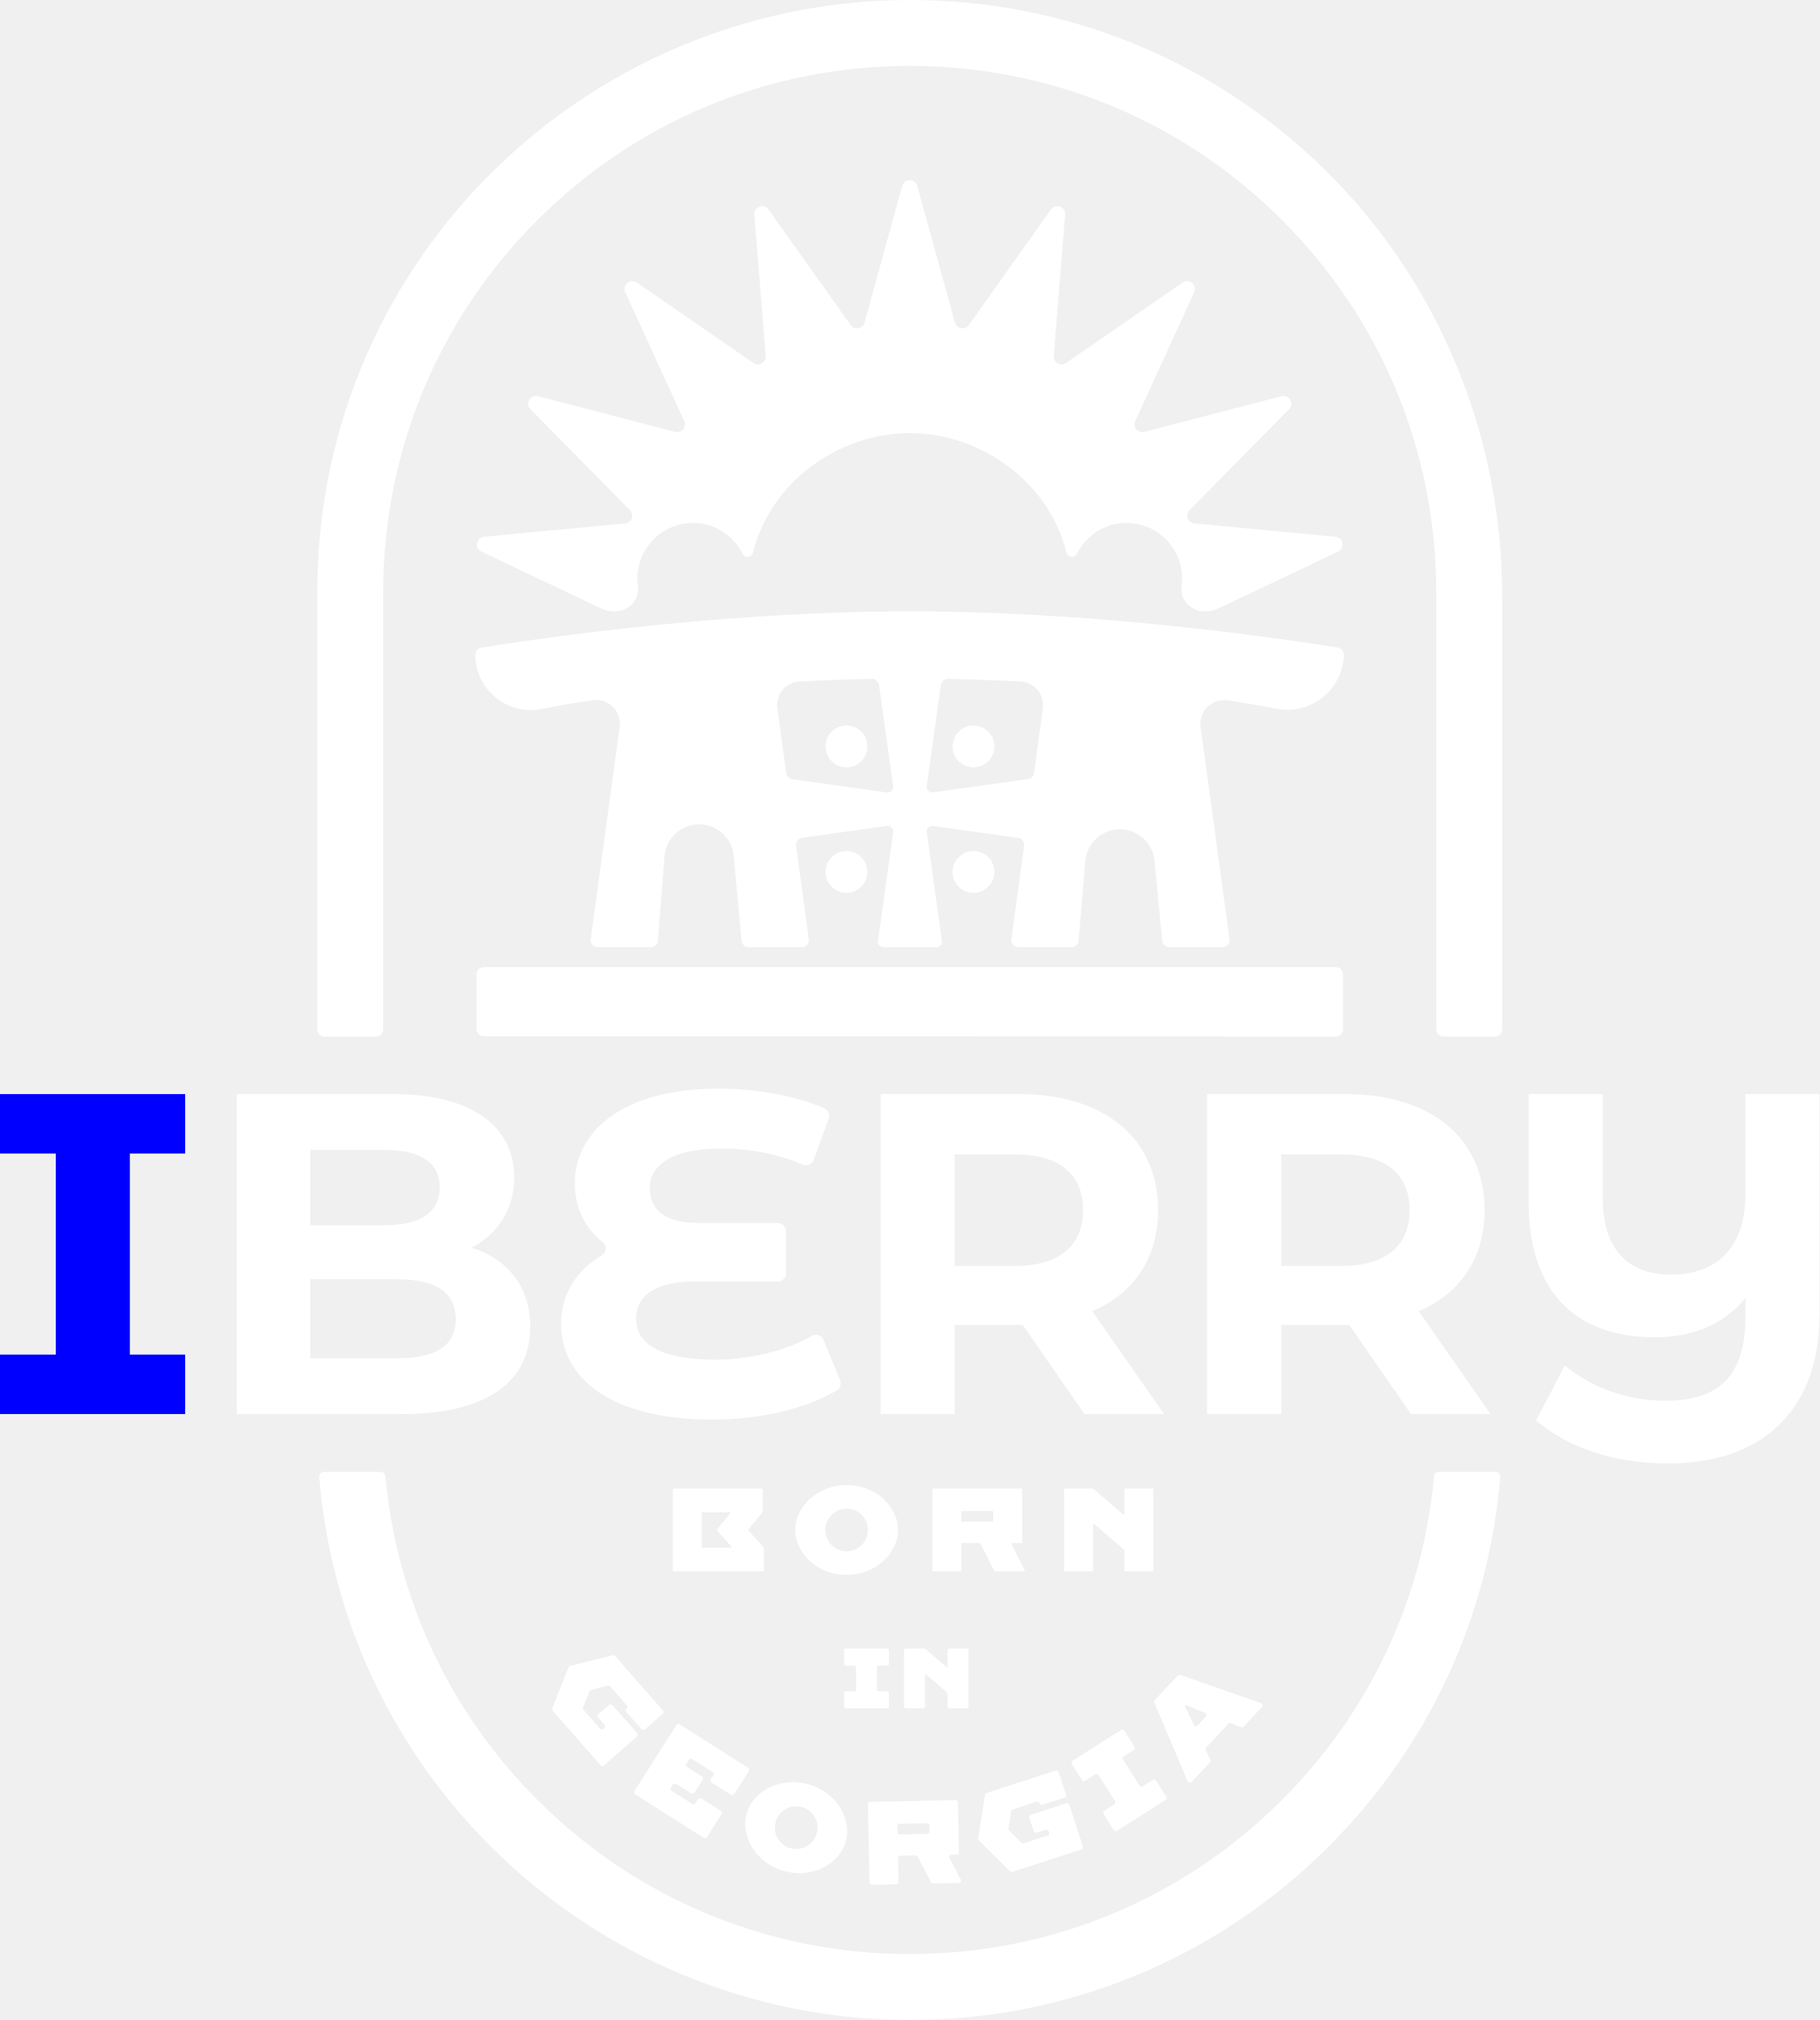
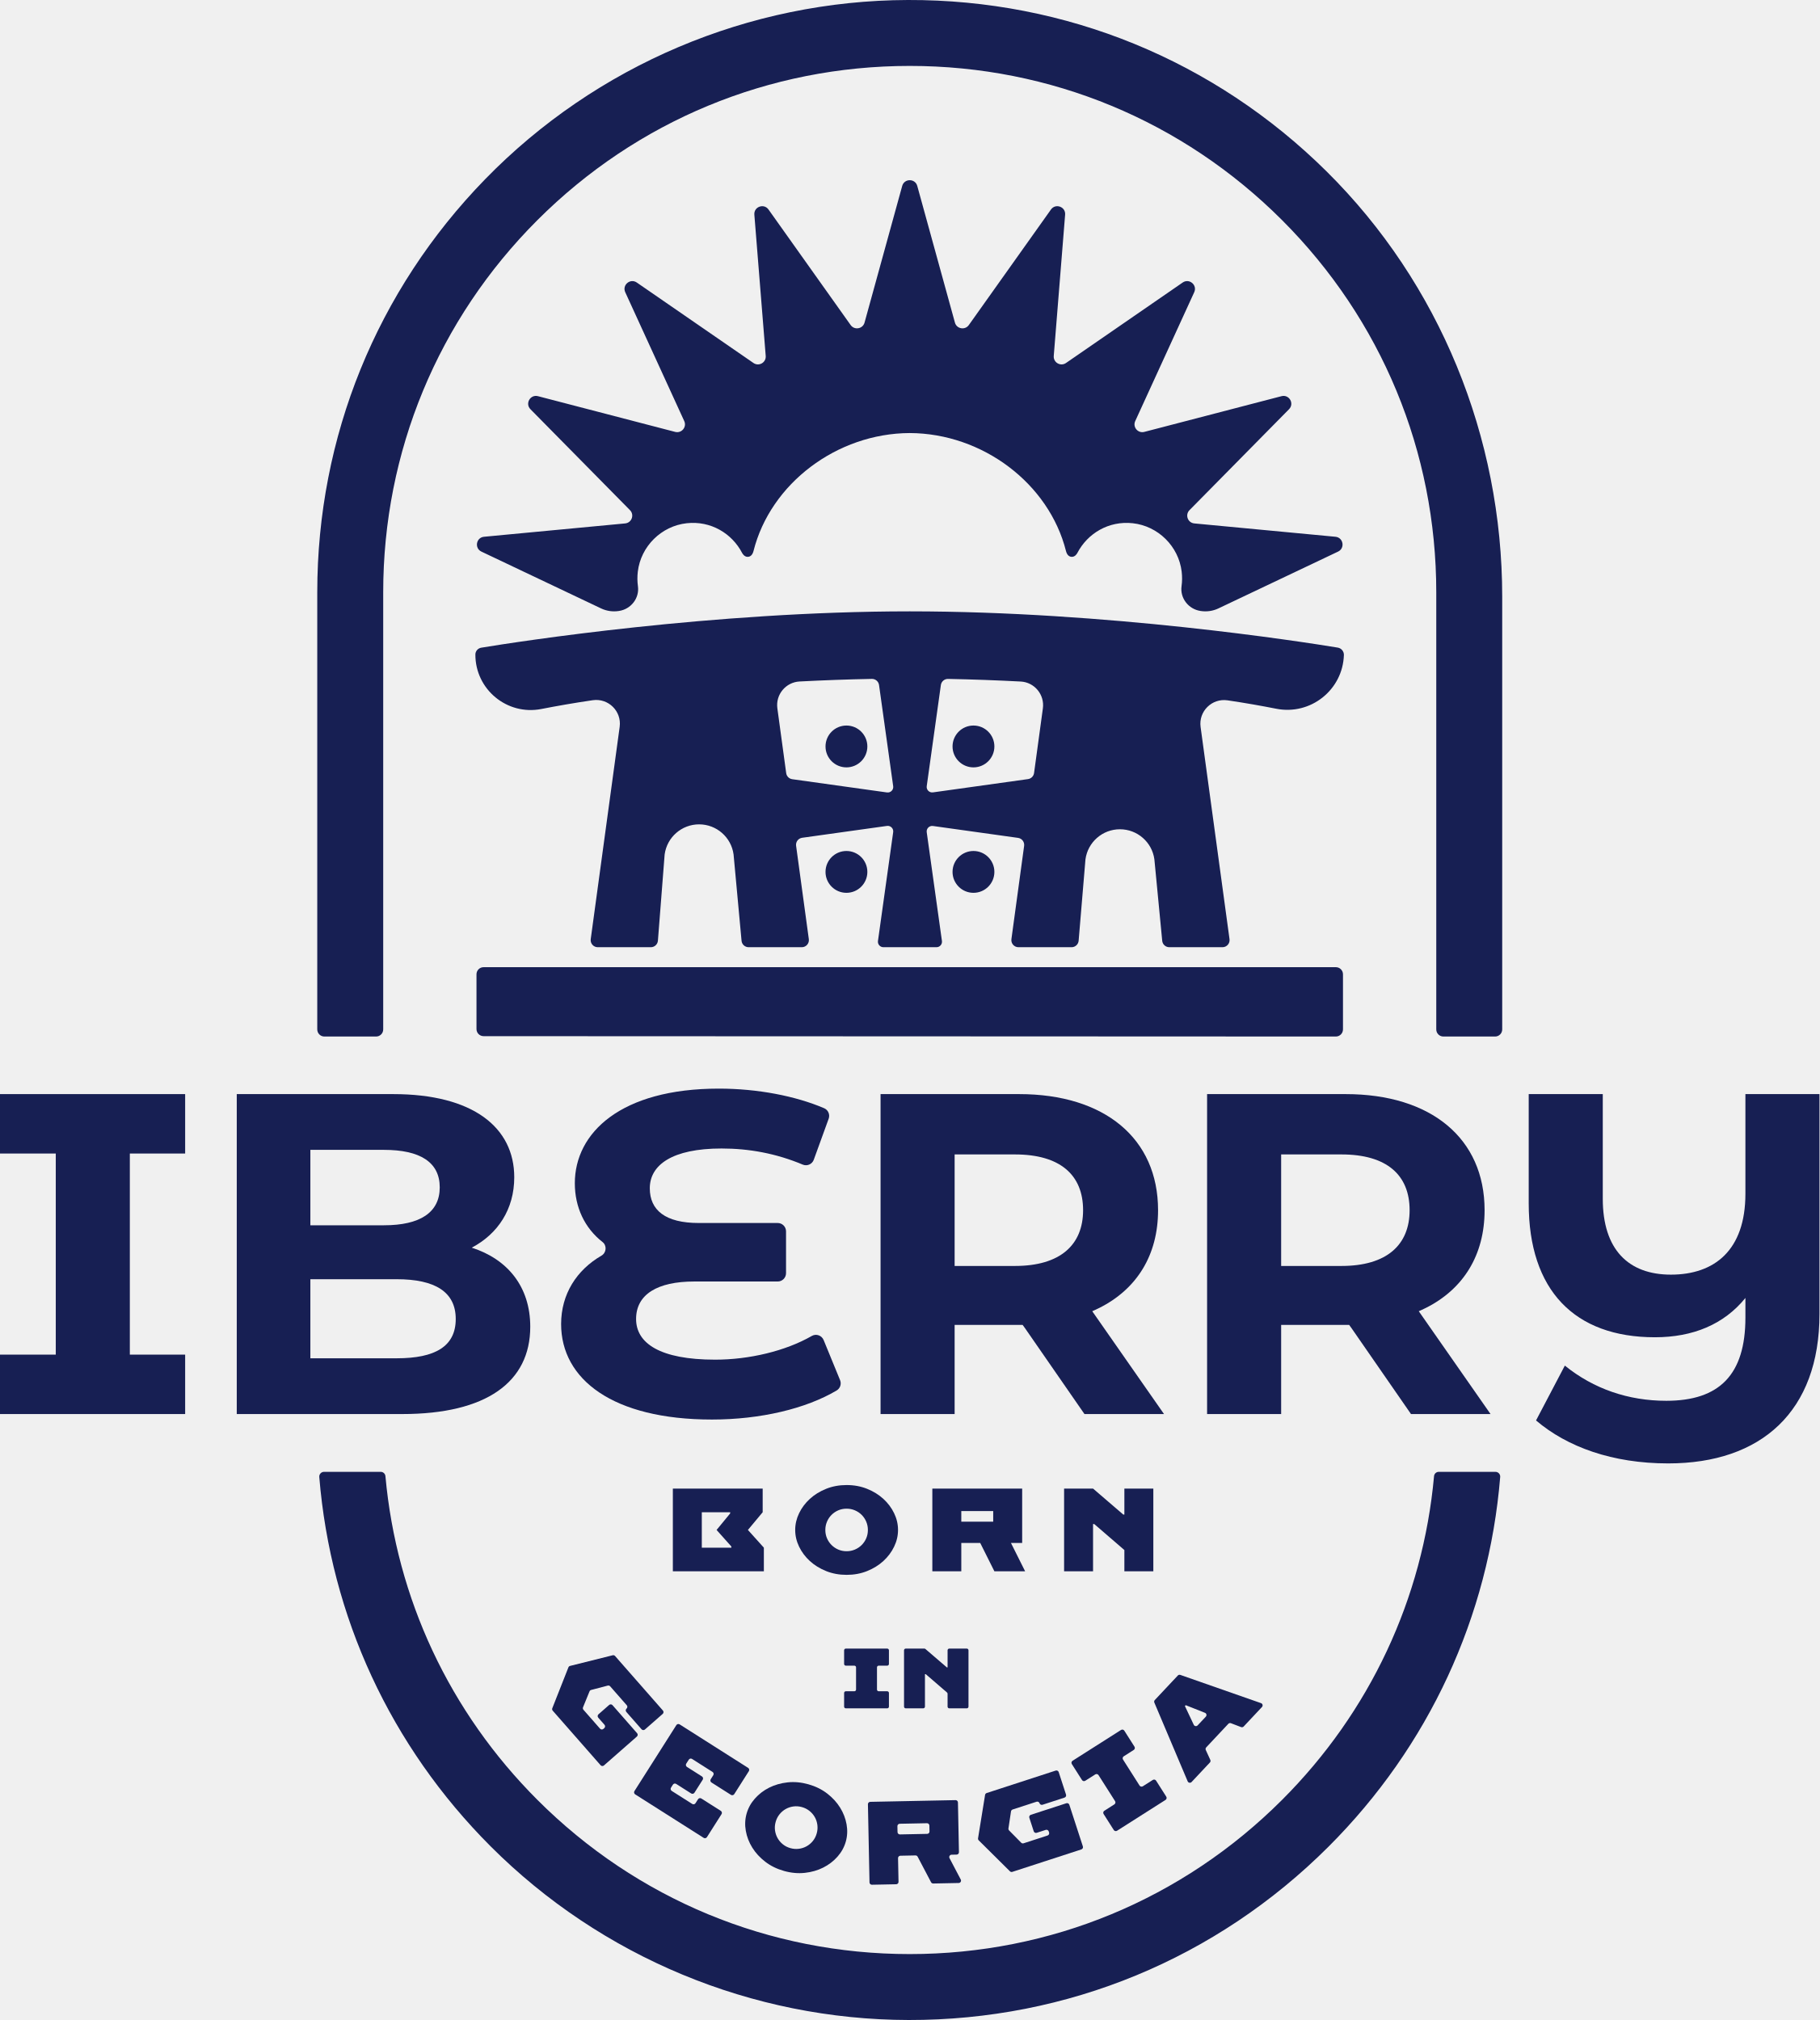
<svg xmlns="http://www.w3.org/2000/svg" id="b" data-name="Layer 2" width="322.219" height="357.808" viewBox="0 0 322.219 357.808">
  <g id="c" data-name="Layer 1">
    <g>
      <g>
-         <polygon points="0 204.326 9.877 204.326 9.877 239.949 0 239.949 0 250.474 32.79 250.474 32.79 239.949 22.993 239.949 22.993 204.326 32.79 204.326 32.79 193.801 0 193.801 0 204.326" fill="blue" stroke-width="0" />
-         <path d="M41.929,193.801v56.673h29.308c14.897,0,22.669-5.667,22.669-15.464,0-7.117-4.039-11.972-10.343-14-.008-.003-.009-.013-.002-.016,4.604-2.431,7.511-6.798,7.511-12.458,0-8.825-7.287-14.735-21.455-14.735h-27.689ZM80.709,233.634c0,4.858-3.643,6.963-10.444,6.963h-15.302v-14.006h15.302c6.801,0,10.444,2.267,10.444,7.044ZM77.876,210.317c0,4.453-3.481,6.72-9.877,6.72h-13.035v-13.359h13.035c6.396,0,9.877,2.186,9.877,6.639Z" fill="white" stroke-width="0" />
-         <path d="M145.859,237.362c-.338-.824-1.322-1.167-2.094-.722-4.654,2.681-11.114,4.201-17.111,4.201-9.796,0-14.006-2.915-14.006-7.206,0-4.372,3.805-6.639,10.282-6.639h14.796c.816,0,1.477-.661,1.477-1.477v-7.409c0-.816-.661-1.477-1.477-1.477h-13.987c-5.91,0-8.663-2.267-8.663-6.153,0-4.129,3.967-7.044,12.711-7.044,4.856,0,9.646.869,14.369,2.851.778.326,1.67-.062,1.958-.855l2.638-7.269c.267-.735-.082-1.555-.801-1.862-5.067-2.167-11.79-3.471-18.649-3.471-17.407,0-25.503,7.853-25.503,16.759,0,4.25,1.743,7.939,4.901,10.409.813.636.702,1.906-.191,2.423-4.381,2.534-7.138,6.81-7.138,12.105,0,9.797,9.149,16.921,26.718,16.921,8.564,0,16.631-1.915,22.077-5.148.629-.373.885-1.154.607-1.831l-2.912-7.105Z" fill="white" stroke-width="0" />
-         <path d="M193.431,232.26s.626-.268,1.298-.607c6.57-3.313,10.359-9.3,10.359-17.288,0-12.711-9.473-20.564-24.612-20.564h-24.532v56.673h13.116v-15.788h12.042s.159.199.39.533l10.561,15.255h14.087l-12.709-18.214ZM179.747,224.243h-10.687v-19.755h10.687c8.015,0,12.063,3.643,12.063,9.877,0,6.153-4.048,9.877-12.063,9.877Z" fill="white" stroke-width="0" />
-         <path d="M251.257,232.26s.626-.268,1.298-.607c6.57-3.313,10.359-9.3,10.359-17.288,0-12.711-9.473-20.564-24.612-20.564h-24.532v56.673h13.116v-15.788h12.042s.159.199.39.533l10.561,15.255h14.087l-12.709-18.214ZM237.573,224.243h-10.687v-19.755h10.687c8.015,0,12.063,3.643,12.063,9.877,0,6.153-4.048,9.877-12.063,9.877Z" fill="white" stroke-width="0" />
-         <path d="M309.104,193.801v17.65c0,10.039-5.505,14.33-13.197,14.33-7.529,0-12.063-4.453-12.063-13.44v-18.54h-13.116v19.35c0,15.383,8.096,23.722,22.346,23.722,6.72,0,12.225-2.267,16.031-6.963v3.481c0,10.12-4.615,14.735-14.006,14.735-6.72,0-12.873-2.105-17.973-6.234,0,0,0,0,0,0l-5.1,9.714s0,.001,0,.002c5.505,4.695,13.52,7.61,23.397,7.61,16.516,0,26.798-9.23,26.798-26.475v-38.943h-13.116Z" fill="white" stroke-width="0" />
+         <polygon points="0 204.326 9.877 204.326 9.877 239.949 0 239.949 0 250.474 32.79 250.474 32.79 239.949 22.993 239.949 22.993 204.326 32.79 204.326 32.79 193.801 0 193.801 0 204.326" fill="#171f53" stroke-width="0" />
+         <path d="M41.929,193.801v56.673h29.308c14.897,0,22.669-5.667,22.669-15.464,0-7.117-4.039-11.972-10.343-14-.008-.003-.009-.013-.002-.016,4.604-2.431,7.511-6.798,7.511-12.458,0-8.825-7.287-14.735-21.455-14.735h-27.689ZM80.709,233.634c0,4.858-3.643,6.963-10.444,6.963h-15.302v-14.006h15.302c6.801,0,10.444,2.267,10.444,7.044ZM77.876,210.317c0,4.453-3.481,6.72-9.877,6.72h-13.035v-13.359h13.035c6.396,0,9.877,2.186,9.877,6.639Z" fill="#171f53" stroke-width="0" />
+         <path d="M145.859,237.362c-.338-.824-1.322-1.167-2.094-.722-4.654,2.681-11.114,4.201-17.111,4.201-9.796,0-14.006-2.915-14.006-7.206,0-4.372,3.805-6.639,10.282-6.639h14.796c.816,0,1.477-.661,1.477-1.477v-7.409c0-.816-.661-1.477-1.477-1.477h-13.987c-5.91,0-8.663-2.267-8.663-6.153,0-4.129,3.967-7.044,12.711-7.044,4.856,0,9.646.869,14.369,2.851.778.326,1.67-.062,1.958-.855l2.638-7.269c.267-.735-.082-1.555-.801-1.862-5.067-2.167-11.79-3.471-18.649-3.471-17.407,0-25.503,7.853-25.503,16.759,0,4.25,1.743,7.939,4.901,10.409.813.636.702,1.906-.191,2.423-4.381,2.534-7.138,6.81-7.138,12.105,0,9.797,9.149,16.921,26.718,16.921,8.564,0,16.631-1.915,22.077-5.148.629-.373.885-1.154.607-1.831l-2.912-7.105Z" fill="#171f53" stroke-width="0" />
+         <path d="M193.431,232.26s.626-.268,1.298-.607c6.57-3.313,10.359-9.3,10.359-17.288,0-12.711-9.473-20.564-24.612-20.564h-24.532v56.673h13.116v-15.788h12.042s.159.199.39.533l10.561,15.255h14.087l-12.709-18.214ZM179.747,224.243h-10.687v-19.755h10.687c8.015,0,12.063,3.643,12.063,9.877,0,6.153-4.048,9.877-12.063,9.877Z" fill="#171f53" stroke-width="0" />
+         <path d="M251.257,232.26s.626-.268,1.298-.607c6.57-3.313,10.359-9.3,10.359-17.288,0-12.711-9.473-20.564-24.612-20.564h-24.532v56.673h13.116v-15.788h12.042s.159.199.39.533l10.561,15.255h14.087l-12.709-18.214ZM237.573,224.243h-10.687v-19.755h10.687c8.015,0,12.063,3.643,12.063,9.877,0,6.153-4.048,9.877-12.063,9.877Z" fill="#171f53" stroke-width="0" />
+         <path d="M309.104,193.801v17.65c0,10.039-5.505,14.33-13.197,14.33-7.529,0-12.063-4.453-12.063-13.44v-18.54h-13.116v19.35c0,15.383,8.096,23.722,22.346,23.722,6.72,0,12.225-2.267,16.031-6.963v3.481c0,10.12-4.615,14.735-14.006,14.735-6.72,0-12.873-2.105-17.973-6.234,0,0,0,0,0,0l-5.1,9.714s0,.001,0,.002c5.505,4.695,13.52,7.61,23.397,7.61,16.516,0,26.798-9.23,26.798-26.475v-38.943h-13.116Z" fill="#171f53" stroke-width="0" />
      </g>
      <g>
-         <path d="M119.159,278.33v-14.652h15.908v4.186l-2.616,3.14,2.826,3.14v4.186h-16.117ZM124.287,274.144h5.233v-.209l-2.616-2.93,2.407-2.93v-.209h-5.024v6.279Z" fill="white" stroke-width="0" />
-         <path d="M159.036,271.004c0,1.019-.23,2.006-.691,2.962-.46.956-1.096,1.804-1.905,2.543-.809.74-1.769,1.333-2.878,1.779-1.109.446-2.32.67-3.631.67s-2.522-.223-3.631-.67c-1.11-.446-2.069-1.04-2.878-1.779-.809-.74-1.444-1.587-1.905-2.543-.461-.956-.691-1.943-.691-2.962s.23-2.006.691-2.962c.46-.955,1.095-1.803,1.905-2.543.809-.739,1.769-1.332,2.878-1.779,1.109-.446,2.32-.67,3.631-.67s2.522.223,3.631.67c1.11.447,2.069,1.04,2.878,1.779.809.74,1.444,1.588,1.905,2.543.461.956.691,1.944.691,2.962ZM153.699,271.004c0-.516-.098-1.005-.293-1.465s-.464-.861-.806-1.204c-.342-.342-.743-.61-1.204-.806-.46-.195-.949-.293-1.465-.293-.531,0-1.022.098-1.476.293-.453.195-.851.464-1.193.806s-.611.743-.806,1.204c-.196.46-.293.949-.293,1.465,0,.531.097,1.022.293,1.476.195.453.464.851.806,1.193.342.342.74.611,1.193.806.453.196.945.293,1.476.293.516,0,1.005-.097,1.465-.293.46-.195.861-.464,1.204-.806s.61-.74.806-1.193c.195-.453.293-.945.293-1.476Z" fill="white" stroke-width="0" />
-         <path d="M173.59,273.306h-3.349v5.024h-5.128v-14.652h15.908v9.628h-1.988l2.512,5.024h-5.442l-2.512-5.024ZM170.241,269.539h5.651v-1.884h-5.651v1.884Z" fill="white" stroke-width="0" />
-         <path d="M199.121,268.283v-4.605h5.128v14.652h-5.128v-3.768l-5.337-4.605h-.209v8.373h-5.128v-14.652h5.128l5.358,4.605h.188Z" fill="white" stroke-width="0" />
+         <path d="M119.159,278.33v-14.652h15.908v4.186l-2.616,3.14,2.826,3.14v4.186h-16.117ZM124.287,274.144h5.233v-.209l-2.616-2.93,2.407-2.93v-.209h-5.024v6.279Z" fill="#171f53" stroke-width="0" />
+         <path d="M159.036,271.004c0,1.019-.23,2.006-.691,2.962-.46.956-1.096,1.804-1.905,2.543-.809.74-1.769,1.333-2.878,1.779-1.109.446-2.32.67-3.631.67s-2.522-.223-3.631-.67c-1.11-.446-2.069-1.04-2.878-1.779-.809-.74-1.444-1.587-1.905-2.543-.461-.956-.691-1.943-.691-2.962s.23-2.006.691-2.962c.46-.955,1.095-1.803,1.905-2.543.809-.739,1.769-1.332,2.878-1.779,1.109-.446,2.32-.67,3.631-.67s2.522.223,3.631.67c1.11.447,2.069,1.04,2.878,1.779.809.74,1.444,1.588,1.905,2.543.461.956.691,1.944.691,2.962ZM153.699,271.004c0-.516-.098-1.005-.293-1.465s-.464-.861-.806-1.204c-.342-.342-.743-.61-1.204-.806-.46-.195-.949-.293-1.465-.293-.531,0-1.022.098-1.476.293-.453.195-.851.464-1.193.806s-.611.743-.806,1.204c-.196.46-.293.949-.293,1.465,0,.531.097,1.022.293,1.476.195.453.464.851.806,1.193.342.342.74.611,1.193.806.453.196.945.293,1.476.293.516,0,1.005-.097,1.465-.293.46-.195.861-.464,1.204-.806s.61-.74.806-1.193c.195-.453.293-.945.293-1.476Z" fill="#171f53" stroke-width="0" />
+         <path d="M173.59,273.306h-3.349v5.024h-5.128v-14.652h15.908v9.628h-1.988l2.512,5.024h-5.442l-2.512-5.024ZM170.241,269.539h5.651v-1.884h-5.651v1.884Z" fill="#171f53" stroke-width="0" />
+         <path d="M199.121,268.283v-4.605h5.128v14.652h-5.128v-3.768l-5.337-4.605h-.209v8.373h-5.128v-14.652h5.128l5.358,4.605h.188Z" fill="#171f53" stroke-width="0" />
      </g>
-       <path d="M57.445,183.603h9.16c.695,0,1.259-.564,1.259-1.259v-77.421c0-24.907,9.699-48.323,27.311-65.935,17.612-17.612,41.028-27.311,65.935-27.311s48.323,9.699,65.935,27.311c17.612,17.612,27.311,41.028,27.311,65.935v77.421c0,.695.564,1.259,1.259,1.259h9.16c.695,0,1.259-.564,1.259-1.259v-76.646c0-28.25-11.051-55.493-31.132-75.365C215.057,10.695,188.754-.08,160.8,0c-28.179.081-55.243,11.569-74.899,31.761-19.174,19.696-29.715,45.619-29.715,73.162v77.421c0,.695.564,1.259,1.259,1.259Z" fill="white" stroke-width="0" />
-       <path d="M264.838,260.712h-10.044c-.434,0-.793.331-.832.764-1.966,21.664-11.346,41.773-26.917,57.344-17.612,17.612-41.028,27.311-65.935,27.311s-48.323-9.699-65.935-27.311c-15.571-15.571-24.95-35.68-26.917-57.344-.039-.432-.398-.764-.832-.764h-10.043c-.49,0-.88.419-.84.908,2.023,24.71,12.612,47.672,30.328,65.41,19.606,19.63,46.313,30.731,74.057,30.778,28.094.047,54.514-10.871,74.374-30.731,17.744-17.744,28.35-40.725,30.375-65.458.04-.488-.349-.907-.839-.907Z" fill="white" stroke-width="0" />
-       <path d="M237.835,182.343v-9.764c0-.695-.564-1.259-1.259-1.259H85.643c-.695,0-1.259.564-1.259,1.259v9.7c0,.695.563,1.258,1.258,1.259l150.933.064c.695,0,1.259-.563,1.259-1.259Z" fill="white" stroke-width="0" />
-       <path d="M112.829,307.008l-4.359-4.968c-.153-.174-.418-.191-.592-.039l-1.892,1.66c-.174.153-.192.418-.039.592l1.107,1.262c.153.174.136.439-.039.592l-.157.138c-.174.153-.439.136-.592-.039l-2.942-3.353c-.105-.119-.133-.288-.073-.435l1.151-2.824c.05-.122.154-.214.282-.248l2.95-.773c.154-.04.317.01.422.129l2.942,3.353c.153.174.136.439-.039.592h0c-.174.153-.191.418-.039.592l2.698,3.075c.153.174.418.191.592.039l3.153-2.767c.174-.153.191-.418.039-.592l-8.479-9.664c-.104-.118-.265-.168-.417-.13l-7.553,1.889c-.131.033-.239.127-.289.253l-2.855,7.243c-.058.146-.029.312.075.431l8.479,9.664c.153.174.418.191.592.039l5.835-5.119c.174-.153.192-.418.039-.592Z" fill="white" stroke-width="0" />
-       <path d="M130.032,317.8l2.587-4.073c.124-.196.066-.455-.129-.579l-12.131-7.705c-.196-.124-.455-.066-.579.129l-7.424,11.689c-.124.196-.066.455.129.579l12.132,7.704c.196.124.455.066.579-.129l2.586-4.073c.124-.196.066-.455-.129-.579l-3.453-2.193c-.196-.124-.455-.066-.579.129l-.45.708c-.124.196-.384.253-.579.129l-3.631-2.306c-.196-.124-.253-.384-.129-.579l.337-.531c.124-.196.384-.254.579-.129l2.656,1.687c.196.124.455.066.579-.129l1.462-2.303c.124-.196.066-.455-.129-.579l-2.657-1.687c-.196-.124-.254-.384-.129-.579l.45-.708c.124-.196.384-.253.579-.129l3.63,2.306c.196.124.253.383.129.579l-.45.708c-.124.196-.066.455.129.579l3.453,2.193c.196.124.455.066.579-.129Z" fill="white" stroke-width="0" />
-       <path d="M133.229,327.278c.58.933,1.345,1.766,2.295,2.497.949.732,2.057,1.275,3.322,1.631,1.265.356,2.494.469,3.686.338,1.192-.129,2.278-.442,3.26-.936.981-.494,1.823-1.14,2.527-1.937.704-.797,1.194-1.687,1.47-2.671.276-.983.322-1.998.136-3.045-.185-1.047-.568-2.037-1.148-2.97-.58-.933-1.345-1.766-2.294-2.498-.95-.731-2.057-1.275-3.323-1.631-1.266-.356-2.494-.469-3.686-.339-1.192.13-2.278.442-3.26.936-.982.494-1.824,1.14-2.528,1.937-.704.797-1.193,1.688-1.469,2.671-.277.983-.322,1.998-.137,3.045.185,1.047.568,2.037,1.148,2.97ZM137.368,322.71c.14-.498.366-.942.679-1.334.314-.391.682-.706,1.105-.943.422-.237.879-.388,1.37-.453.49-.066.991-.027,1.503.117.498.14.943.366,1.334.68.391.313.706.681.943,1.104.237.422.387.883.451,1.38.063.497.025.995-.115,1.493-.144.512-.372.96-.683,1.344-.312.385-.679.696-1.101.933-.423.237-.883.388-1.38.451-.497.064-.995.025-1.493-.114-.512-.144-.96-.371-1.344-.683-.385-.311-.696-.678-.933-1.101-.238-.422-.388-.879-.454-1.369-.066-.49-.027-.992.118-1.503Z" fill="white" stroke-width="0" />
-       <path d="M165.266,333.63l4.515-.091c.312-.006.508-.339.363-.615l-1.987-3.781c-.145-.276.051-.608.363-.615l.894-.018c.232-.005.416-.196.411-.428l-.178-8.81c-.005-.232-.196-.416-.428-.411l-15.102.304c-.232.005-.416.196-.411.428l.279,13.844c.005.232.196.416.428.411l4.3-.086c.232-.005.416-.196.411-.428l-.084-4.196c-.005-.232.179-.423.411-.428l2.678-.054c.159-.003.306.084.38.224l2.378,4.524c.074.141.221.228.38.224ZM158.947,324.524l-.021-1.048c-.005-.232.179-.423.411-.428l4.824-.097c.232-.005.423.179.428.411l.021,1.049c.005.232-.179.423-.411.428l-4.824.097c-.232.005-.423-.179-.428-.411Z" fill="white" stroke-width="0" />
-       <path d="M191.774,327.065l-2.401-7.382c-.072-.22-.308-.341-.529-.269l-6.285,2.044c-.22.072-.341.308-.269.529l.779,2.394c.072.22.308.341.529.269l1.596-.519c.22-.072.457.049.529.269l.065.199c.072.22-.049.457-.269.529l-4.243,1.38c-.151.049-.317.009-.429-.104l-2.14-2.171c-.093-.094-.136-.226-.116-.357l.453-3.016c.024-.157.134-.287.285-.337l4.242-1.38c.22-.072.457.049.529.269h0c.072.22.308.341.529.269l3.891-1.266c.22-.072.341-.308.269-.529l-1.298-3.99c-.072-.22-.308-.341-.529-.269l-12.226,3.977c-.15.049-.259.177-.284.332l-1.244,7.685c-.022.134.023.27.119.365l5.527,5.482c.112.111.276.15.425.101l12.225-3.977c.22-.072.341-.308.269-.529Z" fill="white" stroke-width="0" />
-       <path d="M197.824,324.284l8.586-5.46c.196-.124.253-.384.129-.579l-1.801-2.833c-.124-.196-.384-.253-.579-.129l-1.77,1.126c-.196.124-.455.067-.579-.129l-2.927-4.603c-.124-.196-.067-.455.129-.579l1.77-1.126c.196-.124.253-.384.129-.579l-1.801-2.833c-.124-.196-.384-.253-.579-.129l-8.586,5.46c-.196.124-.253.384-.129.579l1.801,2.833c.124.196.384.253.579.129l1.77-1.126c.196-.124.455-.067.579.129l2.927,4.603c.124.196.067.455-.129.579l-1.77,1.126c-.196.124-.253.384-.129.579l1.801,2.833c.124.196.384.253.579.129Z" fill="white" stroke-width="0" />
-       <path d="M220.249,305.821l3.242-3.456c.208-.221.119-.583-.167-.683l-14.293-5.002c-.157-.055-.331-.012-.445.109l-4.077,4.344c-.114.121-.145.298-.08.451l5.902,13.946c.118.279.485.345.692.124l3.242-3.455c.117-.124.146-.307.076-.462l-.803-1.755c-.071-.155-.041-.337.076-.462l3.921-4.179c.117-.124.297-.166.456-.105l1.803.689c.159.061.339.019.456-.105ZM212.094,305.621c-.203.216-.559.16-.685-.108l-1.567-3.317.143-.153,3.411,1.353c.275.109.354.461.151.677l-1.453,1.549Z" fill="white" stroke-width="0" />
-       <path d="M146.195,132.221c0,2.046,1.659,3.705,3.705,3.705s3.705-1.659,3.705-3.705-1.659-3.705-3.705-3.705-3.705,1.659-3.705,3.705Z" fill="white" stroke-width="0" />
-       <path d="M176.101,132.221c0-2.046-1.659-3.705-3.705-3.705s-3.705,1.659-3.705,3.705,1.659,3.705,3.705,3.705,3.705-1.659,3.705-3.705Z" fill="white" stroke-width="0" />
-       <path d="M176.101,154.443c0-2.046-1.659-3.705-3.705-3.705s-3.705,1.659-3.705,3.705,1.659,3.705,3.705,3.705,3.705-1.659,3.705-3.705Z" fill="white" stroke-width="0" />
-       <path d="M153.605,154.443c0-2.046-1.659-3.705-3.705-3.705s-3.705,1.659-3.705,3.705,1.659,3.705,3.705,3.705,3.705-1.659,3.705-3.705Z" fill="white" stroke-width="0" />
-       <path d="M236.911,114.713c-6.682-1.098-40.885-6.422-75.8-6.422s-69.377,5.364-75.876,6.435c-.594.098-1.045.604-1.047,1.206-.021,6.184,5.612,10.839,11.675,9.655,2.72-.531,5.798-1.074,9.103-1.556,2.766-.404,5.151,1.948,4.774,4.718l-5.125,37.605c-.103.756.484,1.429,1.247,1.429h9.397c.657,0,1.204-.506,1.255-1.161l1.192-15.274c.416-3.052,3.023-5.328,6.103-5.328s5.687,2.276,6.103,5.328l1.413,15.292c.06.648.603,1.143,1.253,1.143h9.414c.763,0,1.35-.673,1.247-1.429l-2.254-16.54c-.094-.687.386-1.321,1.073-1.417l15.022-2.1c.64-.089,1.188.458,1.099,1.099l-2.695,19.278c-.082.585.373,1.108.964,1.108h9.399c.591,0,1.046-.523.964-1.108l-2.693-19.267c-.089-.64.459-1.188,1.099-1.099l15.078,2.108c.687.096,1.167.729,1.073,1.417l-2.251,16.521c-.103.756.484,1.429,1.247,1.429h9.404c.654,0,1.2-.501,1.254-1.154l1.208-14.411c.416-3.052,3.023-5.328,6.103-5.328h0c3.08,0,5.687,2.276,6.103,5.328l1.387,14.426c.062.646.604,1.138,1.253,1.138h9.418c.763,0,1.35-.673,1.247-1.429l-5.122-37.584c-.378-2.77,2.011-5.125,4.777-4.717,3.133.462,6.042.98,8.621,1.489,6.087,1.202,11.797-3.339,11.981-9.542h0c0-.638-.459-1.182-1.089-1.285ZM157.08,140.368l-16.776-2.345c-.558-.078-.997-.518-1.073-1.077l-1.565-11.487c-.331-2.432,1.492-4.62,3.944-4.747,4.199-.217,8.483-.374,12.792-.458.637-.012,1.184.455,1.272,1.086l2.506,17.928c.089.64-.458,1.188-1.099,1.099ZM165.218,140.357c-.64.089-1.188-.458-1.099-1.099l2.504-17.915c.088-.631.635-1.099,1.272-1.086,4.334.085,8.642.245,12.864.464,2.448.127,4.26,2.328,3.929,4.757l-1.56,11.449c-.076.559-.515.999-1.073,1.077l-16.837,2.353Z" fill="white" stroke-width="0" />
-       <path d="M110.715,92.715l-24.997,2.364c-1.399.132-1.733,2.025-.463,2.627l21.203,10.069c.965.458,2.046.614,3.102.455l.064-.01c2.116-.316,3.645-2.264,3.351-4.384-.116-.833-.127-1.699-.021-2.585.538-4.485,4.169-8.076,8.659-8.57,4.261-.469,8.014,1.805,9.811,5.262.081.149.403.692.971.692s.892-.441,1.042-1.013c3.008-11.976,14.776-20.865,27.674-20.914,12.898.049,24.666,8.938,27.674,20.914.15.572.474,1.013,1.042,1.013s.89-.543.971-.692c1.798-3.457,5.55-5.731,9.811-5.262,4.49.494,8.121,4.085,8.659,8.57.106.886.095,1.752-.021,2.585-.295,2.119,1.235,4.067,3.351,4.384l.064.01c1.057.158,2.137.003,3.102-.455l21.203-10.069c1.269-.603.936-2.495-.463-2.627l-24.997-2.364c-1.161-.11-1.674-1.519-.855-2.349l17.629-17.879c.987-1.001.026-2.665-1.334-2.311l-24.298,6.328c-1.129.294-2.092-.855-1.607-1.915l10.451-22.83c.585-1.278-.887-2.513-2.044-1.715l-20.669,14.257c-.96.662-2.258-.087-2.165-1.25l2.013-25.028c.113-1.401-1.693-2.058-2.507-.912l-14.546,20.466c-.676.951-2.152.69-2.462-.434l-6.669-24.207c-.187-.677-.76-1.016-1.334-1.016s-1.147.339-1.334,1.016l-6.669,24.207c-.31,1.124-1.786,1.385-2.462.434l-14.546-20.466c-.814-1.145-2.62-.488-2.507.912l2.013,25.028c.093,1.162-1.205,1.912-2.165,1.25l-20.669-14.257c-1.157-.798-2.629.437-2.044,1.715l10.451,22.83c.485,1.06-.478,2.209-1.607,1.915l-24.298-6.328c-1.36-.354-2.321,1.31-1.334,2.311l17.629,17.879c.819.83.306,2.239-.855,2.349Z" fill="white" stroke-width="0" />
+       <path d="M57.445,183.603h9.16c.695,0,1.259-.564,1.259-1.259v-77.421c0-24.907,9.699-48.323,27.311-65.935,17.612-17.612,41.028-27.311,65.935-27.311s48.323,9.699,65.935,27.311c17.612,17.612,27.311,41.028,27.311,65.935v77.421c0,.695.564,1.259,1.259,1.259h9.16c.695,0,1.259-.564,1.259-1.259v-76.646c0-28.25-11.051-55.493-31.132-75.365C215.057,10.695,188.754-.08,160.8,0c-28.179.081-55.243,11.569-74.899,31.761-19.174,19.696-29.715,45.619-29.715,73.162v77.421c0,.695.564,1.259,1.259,1.259Z" fill="#171f53" stroke-width="0" />
+       <path d="M264.838,260.712h-10.044c-.434,0-.793.331-.832.764-1.966,21.664-11.346,41.773-26.917,57.344-17.612,17.612-41.028,27.311-65.935,27.311s-48.323-9.699-65.935-27.311c-15.571-15.571-24.95-35.68-26.917-57.344-.039-.432-.398-.764-.832-.764h-10.043c-.49,0-.88.419-.84.908,2.023,24.71,12.612,47.672,30.328,65.41,19.606,19.63,46.313,30.731,74.057,30.778,28.094.047,54.514-10.871,74.374-30.731,17.744-17.744,28.35-40.725,30.375-65.458.04-.488-.349-.907-.839-.907Z" fill="#171f53" stroke-width="0" />
+       <path d="M237.835,182.343v-9.764c0-.695-.564-1.259-1.259-1.259H85.643c-.695,0-1.259.564-1.259,1.259v9.7c0,.695.563,1.258,1.258,1.259l150.933.064c.695,0,1.259-.563,1.259-1.259Z" fill="#171f53" stroke-width="0" />
+       <path d="M112.829,307.008l-4.359-4.968c-.153-.174-.418-.191-.592-.039l-1.892,1.66c-.174.153-.192.418-.039.592l1.107,1.262c.153.174.136.439-.039.592l-.157.138c-.174.153-.439.136-.592-.039l-2.942-3.353c-.105-.119-.133-.288-.073-.435l1.151-2.824c.05-.122.154-.214.282-.248l2.95-.773c.154-.04.317.01.422.129l2.942,3.353c.153.174.136.439-.039.592h0c-.174.153-.191.418-.039.592l2.698,3.075c.153.174.418.191.592.039l3.153-2.767c.174-.153.191-.418.039-.592l-8.479-9.664c-.104-.118-.265-.168-.417-.13l-7.553,1.889c-.131.033-.239.127-.289.253l-2.855,7.243c-.058.146-.029.312.075.431l8.479,9.664c.153.174.418.191.592.039l5.835-5.119c.174-.153.192-.418.039-.592Z" fill="#171f53" stroke-width="0" />
+       <path d="M130.032,317.8l2.587-4.073c.124-.196.066-.455-.129-.579l-12.131-7.705c-.196-.124-.455-.066-.579.129l-7.424,11.689c-.124.196-.066.455.129.579l12.132,7.704c.196.124.455.066.579-.129l2.586-4.073c.124-.196.066-.455-.129-.579l-3.453-2.193c-.196-.124-.455-.066-.579.129l-.45.708c-.124.196-.384.253-.579.129l-3.631-2.306c-.196-.124-.253-.384-.129-.579l.337-.531c.124-.196.384-.254.579-.129l2.656,1.687c.196.124.455.066.579-.129l1.462-2.303c.124-.196.066-.455-.129-.579l-2.657-1.687c-.196-.124-.254-.384-.129-.579l.45-.708c.124-.196.384-.253.579-.129l3.63,2.306c.196.124.253.383.129.579l-.45.708c-.124.196-.066.455.129.579l3.453,2.193c.196.124.455.066.579-.129Z" fill="#171f53" stroke-width="0" />
+       <path d="M133.229,327.278c.58.933,1.345,1.766,2.295,2.497.949.732,2.057,1.275,3.322,1.631,1.265.356,2.494.469,3.686.338,1.192-.129,2.278-.442,3.26-.936.981-.494,1.823-1.14,2.527-1.937.704-.797,1.194-1.687,1.47-2.671.276-.983.322-1.998.136-3.045-.185-1.047-.568-2.037-1.148-2.97-.58-.933-1.345-1.766-2.294-2.498-.95-.731-2.057-1.275-3.323-1.631-1.266-.356-2.494-.469-3.686-.339-1.192.13-2.278.442-3.26.936-.982.494-1.824,1.14-2.528,1.937-.704.797-1.193,1.688-1.469,2.671-.277.983-.322,1.998-.137,3.045.185,1.047.568,2.037,1.148,2.97ZM137.368,322.71c.14-.498.366-.942.679-1.334.314-.391.682-.706,1.105-.943.422-.237.879-.388,1.37-.453.49-.066.991-.027,1.503.117.498.14.943.366,1.334.68.391.313.706.681.943,1.104.237.422.387.883.451,1.38.063.497.025.995-.115,1.493-.144.512-.372.96-.683,1.344-.312.385-.679.696-1.101.933-.423.237-.883.388-1.38.451-.497.064-.995.025-1.493-.114-.512-.144-.96-.371-1.344-.683-.385-.311-.696-.678-.933-1.101-.238-.422-.388-.879-.454-1.369-.066-.49-.027-.992.118-1.503Z" fill="#171f53" stroke-width="0" />
+       <path d="M165.266,333.63l4.515-.091c.312-.006.508-.339.363-.615l-1.987-3.781c-.145-.276.051-.608.363-.615l.894-.018c.232-.005.416-.196.411-.428l-.178-8.81c-.005-.232-.196-.416-.428-.411l-15.102.304c-.232.005-.416.196-.411.428l.279,13.844c.005.232.196.416.428.411l4.3-.086c.232-.005.416-.196.411-.428l-.084-4.196c-.005-.232.179-.423.411-.428l2.678-.054c.159-.003.306.084.38.224l2.378,4.524c.074.141.221.228.38.224ZM158.947,324.524l-.021-1.048c-.005-.232.179-.423.411-.428l4.824-.097c.232-.005.423.179.428.411l.021,1.049c.005.232-.179.423-.411.428l-4.824.097c-.232.005-.423-.179-.428-.411Z" fill="#171f53" stroke-width="0" />
+       <path d="M191.774,327.065l-2.401-7.382c-.072-.22-.308-.341-.529-.269l-6.285,2.044c-.22.072-.341.308-.269.529l.779,2.394c.072.22.308.341.529.269l1.596-.519c.22-.072.457.049.529.269l.065.199c.072.22-.049.457-.269.529l-4.243,1.38c-.151.049-.317.009-.429-.104l-2.14-2.171c-.093-.094-.136-.226-.116-.357l.453-3.016c.024-.157.134-.287.285-.337l4.242-1.38c.22-.072.457.049.529.269h0c.072.22.308.341.529.269l3.891-1.266c.22-.072.341-.308.269-.529l-1.298-3.99c-.072-.22-.308-.341-.529-.269l-12.226,3.977c-.15.049-.259.177-.284.332l-1.244,7.685c-.022.134.023.27.119.365l5.527,5.482c.112.111.276.15.425.101l12.225-3.977c.22-.072.341-.308.269-.529Z" fill="#171f53" stroke-width="0" />
+       <path d="M197.824,324.284l8.586-5.46c.196-.124.253-.384.129-.579l-1.801-2.833c-.124-.196-.384-.253-.579-.129l-1.77,1.126c-.196.124-.455.067-.579-.129l-2.927-4.603c-.124-.196-.067-.455.129-.579l1.77-1.126c.196-.124.253-.384.129-.579l-1.801-2.833c-.124-.196-.384-.253-.579-.129l-8.586,5.46c-.196.124-.253.384-.129.579l1.801,2.833c.124.196.384.253.579.129l1.77-1.126c.196-.124.455-.067.579.129l2.927,4.603c.124.196.067.455-.129.579l-1.77,1.126c-.196.124-.253.384-.129.579l1.801,2.833c.124.196.384.253.579.129Z" fill="#171f53" stroke-width="0" />
+       <path d="M220.249,305.821l3.242-3.456c.208-.221.119-.583-.167-.683l-14.293-5.002c-.157-.055-.331-.012-.445.109l-4.077,4.344c-.114.121-.145.298-.08.451l5.902,13.946c.118.279.485.345.692.124l3.242-3.455c.117-.124.146-.307.076-.462l-.803-1.755c-.071-.155-.041-.337.076-.462l3.921-4.179c.117-.124.297-.166.456-.105l1.803.689c.159.061.339.019.456-.105ZM212.094,305.621c-.203.216-.559.16-.685-.108l-1.567-3.317.143-.153,3.411,1.353c.275.109.354.461.151.677l-1.453,1.549Z" fill="#171f53" stroke-width="0" />
+       <path d="M146.195,132.221c0,2.046,1.659,3.705,3.705,3.705s3.705-1.659,3.705-3.705-1.659-3.705-3.705-3.705-3.705,1.659-3.705,3.705Z" fill="#171f53" stroke-width="0" />
+       <path d="M176.101,132.221c0-2.046-1.659-3.705-3.705-3.705s-3.705,1.659-3.705,3.705,1.659,3.705,3.705,3.705,3.705-1.659,3.705-3.705Z" fill="#171f53" stroke-width="0" />
+       <path d="M176.101,154.443c0-2.046-1.659-3.705-3.705-3.705s-3.705,1.659-3.705,3.705,1.659,3.705,3.705,3.705,3.705-1.659,3.705-3.705Z" fill="#171f53" stroke-width="0" />
+       <path d="M153.605,154.443c0-2.046-1.659-3.705-3.705-3.705s-3.705,1.659-3.705,3.705,1.659,3.705,3.705,3.705,3.705-1.659,3.705-3.705Z" fill="#171f53" stroke-width="0" />
+       <path d="M236.911,114.713c-6.682-1.098-40.885-6.422-75.8-6.422s-69.377,5.364-75.876,6.435c-.594.098-1.045.604-1.047,1.206-.021,6.184,5.612,10.839,11.675,9.655,2.72-.531,5.798-1.074,9.103-1.556,2.766-.404,5.151,1.948,4.774,4.718l-5.125,37.605c-.103.756.484,1.429,1.247,1.429h9.397c.657,0,1.204-.506,1.255-1.161l1.192-15.274c.416-3.052,3.023-5.328,6.103-5.328s5.687,2.276,6.103,5.328l1.413,15.292c.06.648.603,1.143,1.253,1.143h9.414c.763,0,1.35-.673,1.247-1.429l-2.254-16.54c-.094-.687.386-1.321,1.073-1.417l15.022-2.1c.64-.089,1.188.458,1.099,1.099l-2.695,19.278c-.082.585.373,1.108.964,1.108h9.399c.591,0,1.046-.523.964-1.108l-2.693-19.267c-.089-.64.459-1.188,1.099-1.099l15.078,2.108c.687.096,1.167.729,1.073,1.417l-2.251,16.521c-.103.756.484,1.429,1.247,1.429h9.404c.654,0,1.2-.501,1.254-1.154l1.208-14.411c.416-3.052,3.023-5.328,6.103-5.328h0c3.08,0,5.687,2.276,6.103,5.328l1.387,14.426c.062.646.604,1.138,1.253,1.138h9.418c.763,0,1.35-.673,1.247-1.429l-5.122-37.584c-.378-2.77,2.011-5.125,4.777-4.717,3.133.462,6.042.98,8.621,1.489,6.087,1.202,11.797-3.339,11.981-9.542h0c0-.638-.459-1.182-1.089-1.285ZM157.08,140.368l-16.776-2.345c-.558-.078-.997-.518-1.073-1.077l-1.565-11.487c-.331-2.432,1.492-4.62,3.944-4.747,4.199-.217,8.483-.374,12.792-.458.637-.012,1.184.455,1.272,1.086l2.506,17.928c.089.64-.458,1.188-1.099,1.099ZM165.218,140.357c-.64.089-1.188-.458-1.099-1.099l2.504-17.915c.088-.631.635-1.099,1.272-1.086,4.334.085,8.642.245,12.864.464,2.448.127,4.26,2.328,3.929,4.757l-1.56,11.449c-.076.559-.515.999-1.073,1.077l-16.837,2.353Z" fill="#171f53" stroke-width="0" />
+       <path d="M110.715,92.715l-24.997,2.364c-1.399.132-1.733,2.025-.463,2.627l21.203,10.069c.965.458,2.046.614,3.102.455l.064-.01c2.116-.316,3.645-2.264,3.351-4.384-.116-.833-.127-1.699-.021-2.585.538-4.485,4.169-8.076,8.659-8.57,4.261-.469,8.014,1.805,9.811,5.262.081.149.403.692.971.692s.892-.441,1.042-1.013c3.008-11.976,14.776-20.865,27.674-20.914,12.898.049,24.666,8.938,27.674,20.914.15.572.474,1.013,1.042,1.013s.89-.543.971-.692c1.798-3.457,5.55-5.731,9.811-5.262,4.49.494,8.121,4.085,8.659,8.57.106.886.095,1.752-.021,2.585-.295,2.119,1.235,4.067,3.351,4.384l.064.01c1.057.158,2.137.003,3.102-.455l21.203-10.069c1.269-.603.936-2.495-.463-2.627l-24.997-2.364c-1.161-.11-1.674-1.519-.855-2.349l17.629-17.879c.987-1.001.026-2.665-1.334-2.311l-24.298,6.328c-1.129.294-2.092-.855-1.607-1.915l10.451-22.83c.585-1.278-.887-2.513-2.044-1.715l-20.669,14.257c-.96.662-2.258-.087-2.165-1.25l2.013-25.028c.113-1.401-1.693-2.058-2.507-.912l-14.546,20.466c-.676.951-2.152.69-2.462-.434l-6.669-24.207c-.187-.677-.76-1.016-1.334-1.016s-1.147.339-1.334,1.016l-6.669,24.207c-.31,1.124-1.786,1.385-2.462.434l-14.546-20.466c-.814-1.145-2.62-.488-2.507.912l2.013,25.028c.093,1.162-1.205,1.912-2.165,1.25l-20.669-14.257c-1.157-.798-2.629.437-2.044,1.715l10.451,22.83c.485,1.06-.478,2.209-1.607,1.915l-24.298-6.328c-1.36-.354-2.321,1.31-1.334,2.311l17.629,17.879c.819.83.306,2.239-.855,2.349Z" fill="#171f53" stroke-width="0" />
      <g>
-         <path d="M157.426,294.741c0,.167-.135.302-.302.302h-1.512c-.167,0-.302.135-.302.302v3.932c0,.167.135.302.302.302h1.512c.167,0,.302.135.302.302v2.42c0,.167-.135.302-.302.302h-7.334c-.167,0-.302-.135-.302-.302v-2.42c0-.167.135-.302.302-.302h1.512c.167,0,.302-.135.302-.302v-3.932c0-.167-.135-.302-.302-.302h-1.512c-.167,0-.302-.135-.302-.302v-2.42c0-.167.135-.302.302-.302h7.334c.167,0,.302.135.302.302v2.42Z" fill="white" stroke-width="0" />
-         <path d="M171.515,302.302c0,.167-.135.302-.302.302h-3.1c-.167,0-.302-.135-.302-.302v-2.281c0-.088-.038-.171-.105-.229l-3.751-3.236h-.151v5.746c0,.167-.135.302-.302.302h-3.1c-.167,0-.302-.135-.302-.302v-9.981c0-.167.135-.302.302-.302h3.29c.073,0,.142.026.198.073l3.786,3.254h.136v-3.025c0-.167.135-.302.302-.302h3.1c.167,0,.302.135.302.302v9.981Z" fill="white" stroke-width="0" />
+         <path d="M157.426,294.741c0,.167-.135.302-.302.302h-1.512c-.167,0-.302.135-.302.302v3.932c0,.167.135.302.302.302h1.512c.167,0,.302.135.302.302v2.42c0,.167-.135.302-.302.302h-7.334c-.167,0-.302-.135-.302-.302v-2.42c0-.167.135-.302.302-.302h1.512c.167,0,.302-.135.302-.302v-3.932c0-.167-.135-.302-.302-.302h-1.512c-.167,0-.302-.135-.302-.302v-2.42c0-.167.135-.302.302-.302h7.334c.167,0,.302.135.302.302v2.42Z" fill="#171f53" stroke-width="0" />
+         <path d="M171.515,302.302c0,.167-.135.302-.302.302h-3.1c-.167,0-.302-.135-.302-.302v-2.281c0-.088-.038-.171-.105-.229l-3.751-3.236h-.151v5.746c0,.167-.135.302-.302.302h-3.1c-.167,0-.302-.135-.302-.302v-9.981c0-.167.135-.302.302-.302h3.29c.073,0,.142.026.198.073l3.786,3.254h.136v-3.025c0-.167.135-.302.302-.302h3.1c.167,0,.302.135.302.302v9.981Z" fill="#171f53" stroke-width="0" />
      </g>
    </g>
  </g>
</svg>
